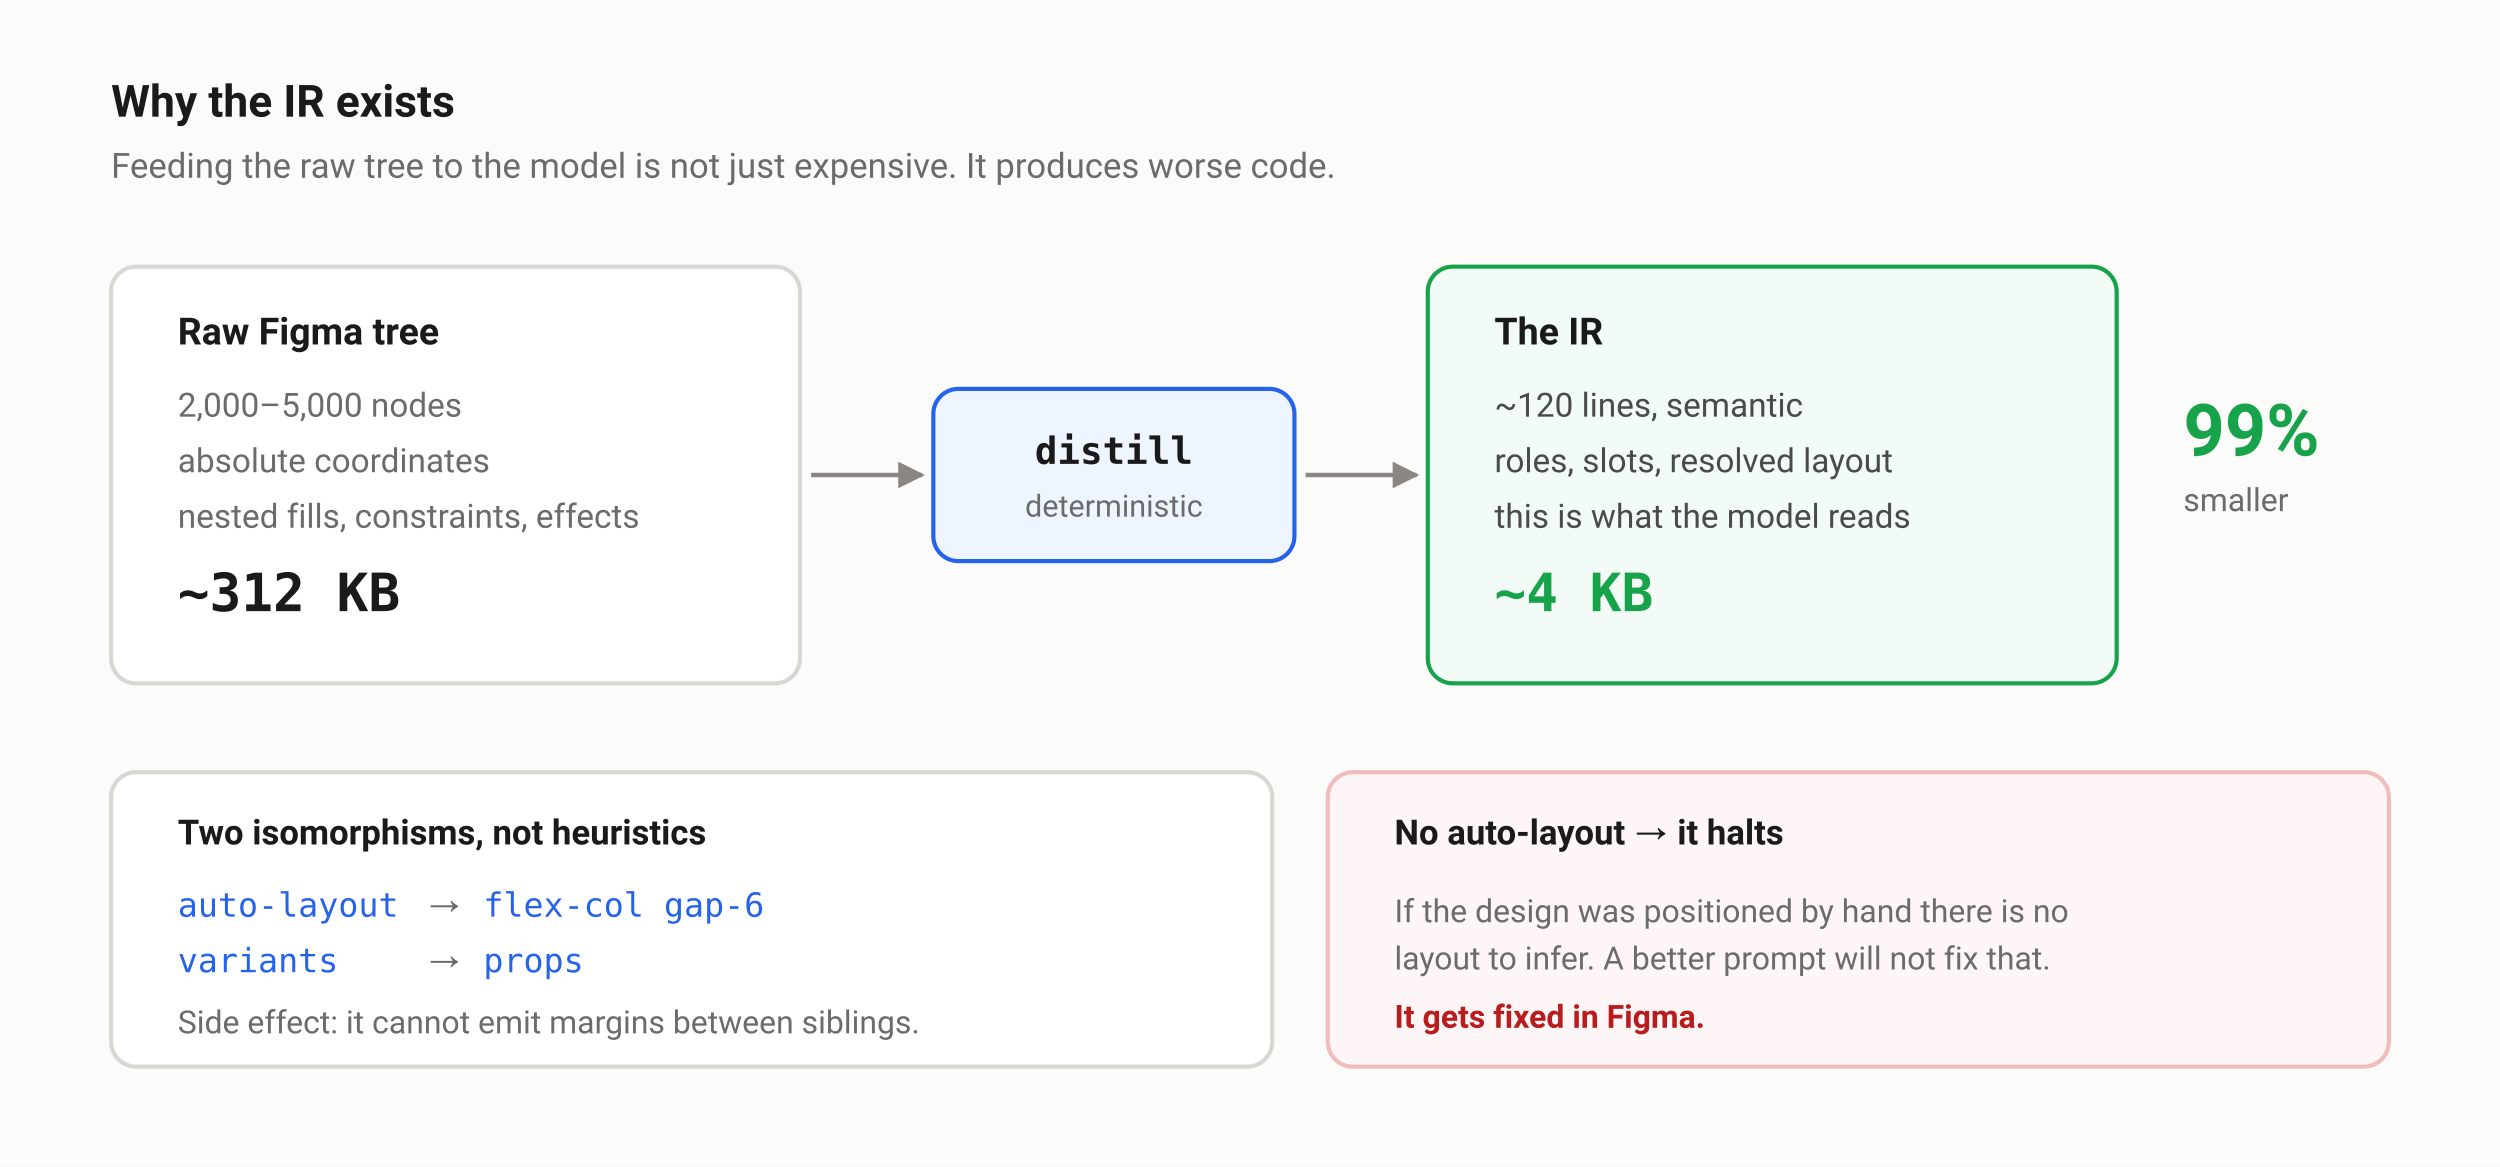
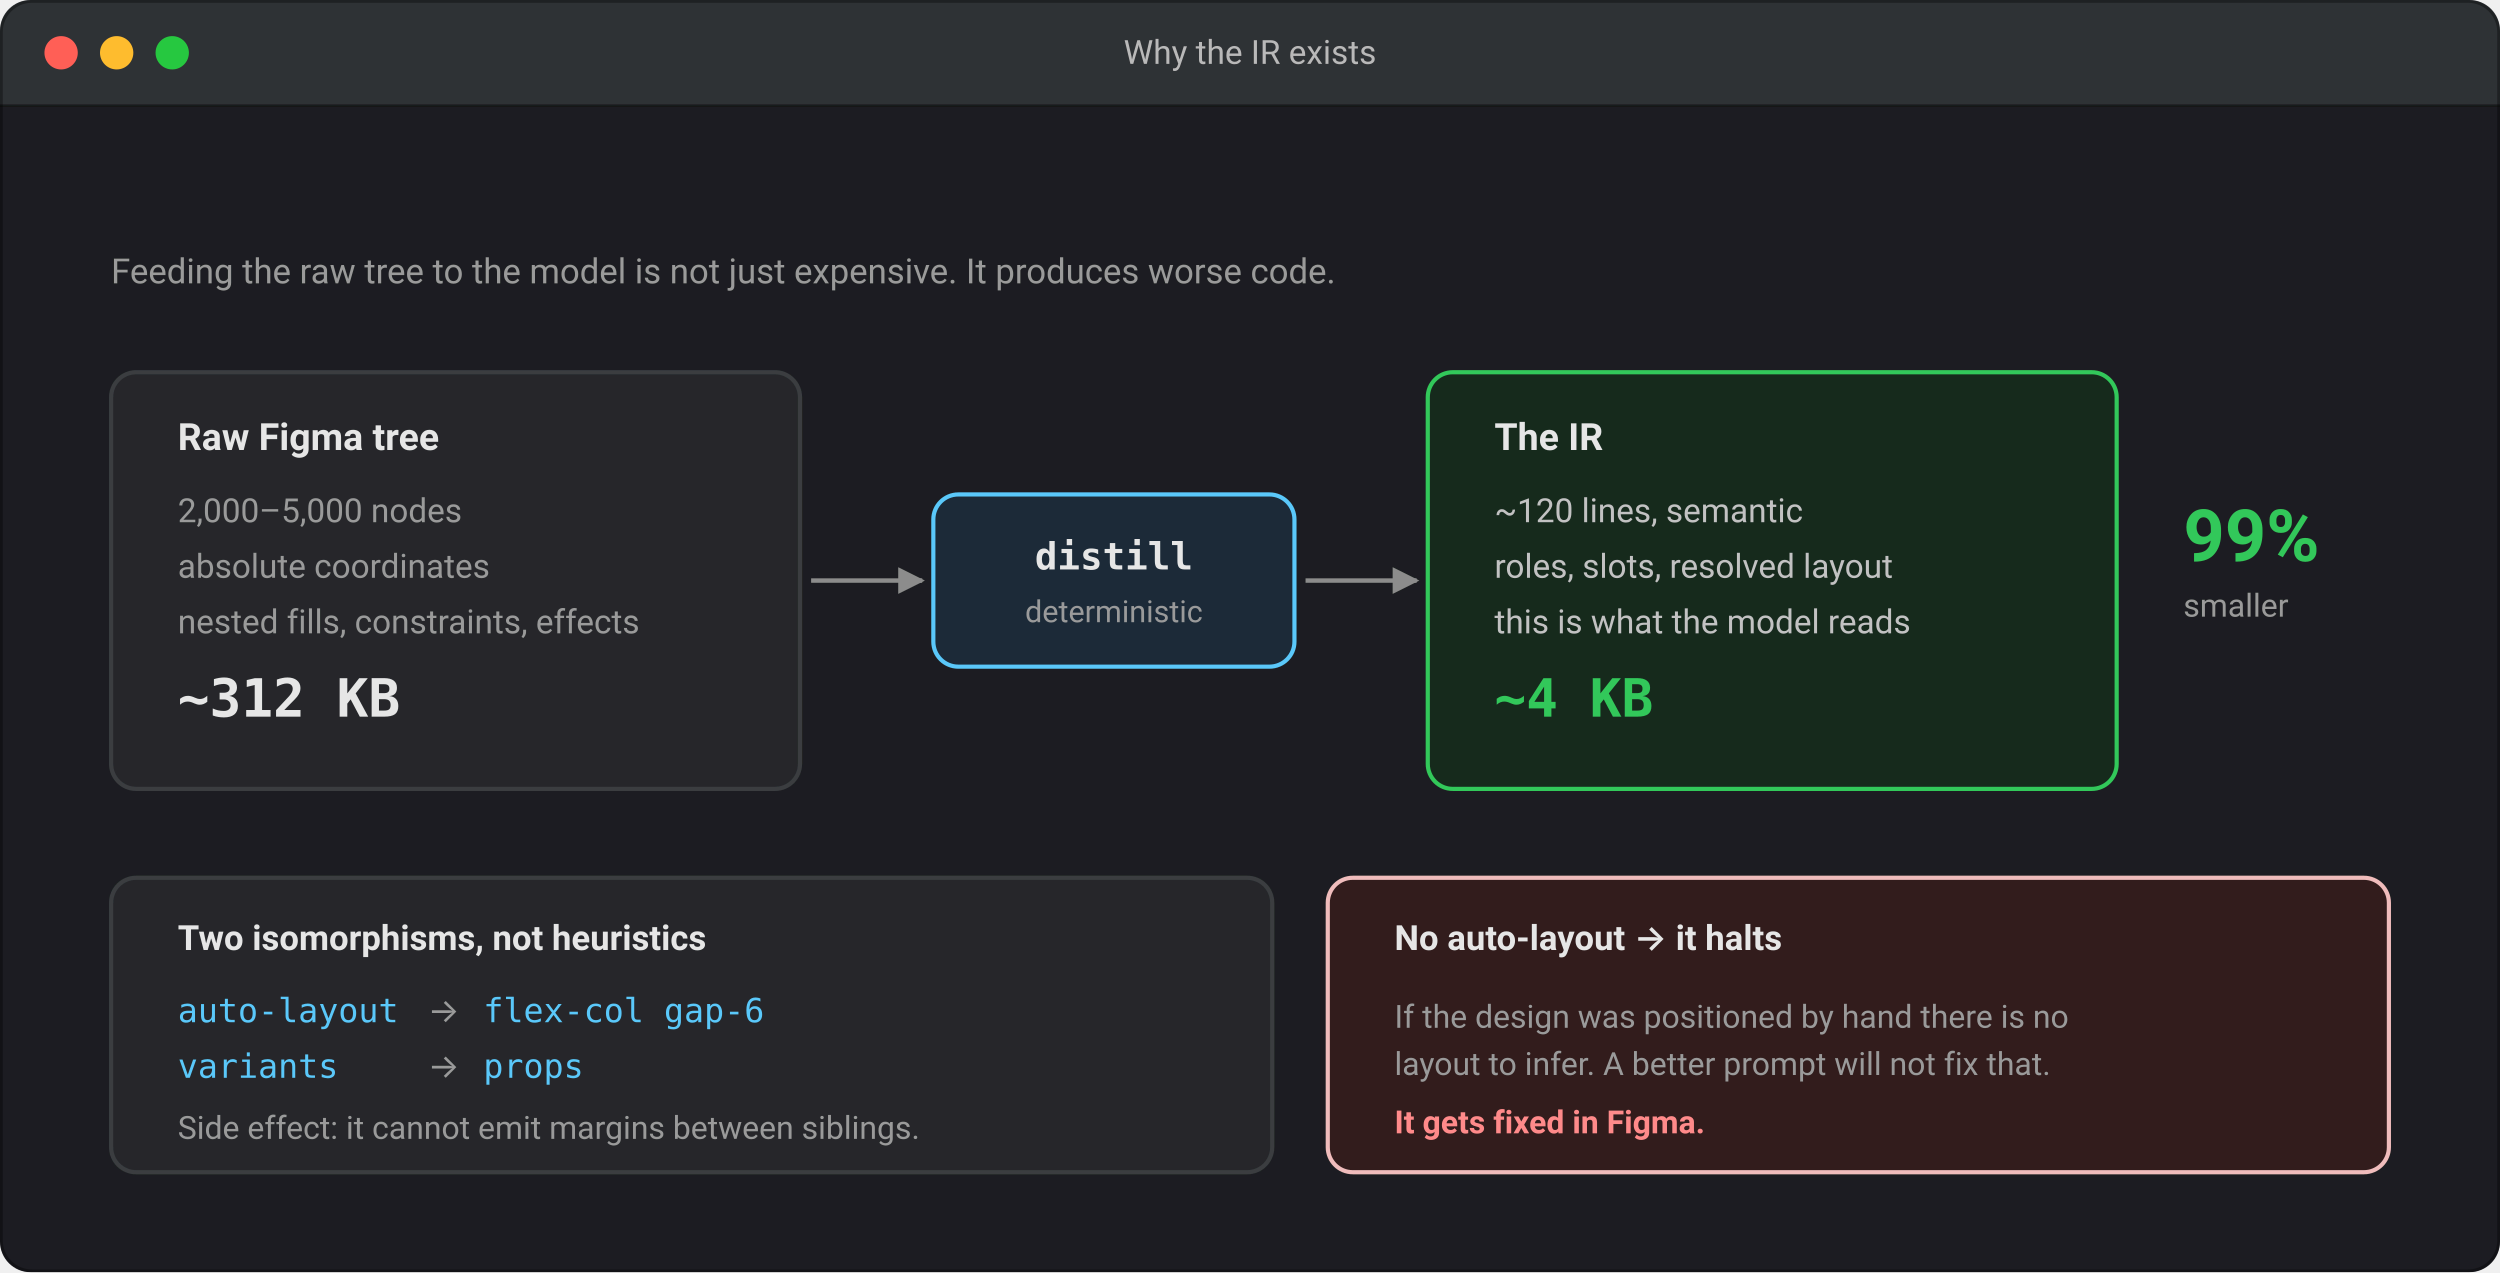
- <svg xmlns="http://www.w3.org/2000/svg" viewBox="0 0 900 420" width="900" height="420" font-family="ui-sans-serif, -apple-system, Segoe UI, Roboto, Helvetica, Arial, sans-serif">
+ <svg xmlns="http://www.w3.org/2000/svg" viewBox="0 0 900 458" width="900" height="458" font-family="ui-sans-serif, -apple-system, BlinkMacSystemFont, Segoe UI, Roboto, sans-serif">
  <defs>
-     <marker id="a" viewBox="0 0 10 10" refX="9" refY="5" markerWidth="6" markerHeight="6" orient="auto-start-reverse">
-       <path d="M0 0 L10 5 L0 10 z" fill="#8a8681" />
-     </marker>
-     <marker id="x" viewBox="0 0 10 10" refX="9" refY="5" markerWidth="6" markerHeight="6" orient="auto-start-reverse">
-       <path d="M0 0 L10 5 L0 10 z" fill="#dc2626" />
-     </marker>
+     <clipPath id="win">
+       <rect x="0" y="0" width="900" height="458" rx="11" />
+     </clipPath>
+     <filter id="shadow" x="-10%" y="-10%" width="120%" height="130%">
+       <feDropShadow dx="0" dy="6" stdDeviation="10" flood-color="#000" flood-opacity=".28" />
+     </filter>
  </defs>
-   <rect width="900" height="420" fill="#fbfbfa" />
-   <text x="40" y="42" font-size="16" font-weight="700" fill="#1a1a1a">Why the IR exists</text>
-   <text x="40" y="64" font-size="12.5" fill="#6b6b6b">Feeding the raw tree to the model is not just expensive. It produces worse code.</text>
-   <rect x="40" y="96" width="248" height="150" rx="9" fill="#ffffff" stroke="#d9d7d2" stroke-width="1.5" />
-   <text x="64" y="124" font-size="13.5" font-weight="600" fill="#1a1a1a">Raw Figma tree</text>
-   <text x="64" y="150" font-size="12" fill="#6b6b6b">2,000–5,000 nodes</text>
-   <text x="64" y="170" font-size="12" fill="#6b6b6b">absolute coordinates</text>
-   <text x="64" y="190" font-size="12" fill="#6b6b6b">nested fills, constraints, effects</text>
-   <text x="64" y="220" font-size="19" font-weight="700" font-family="ui-monospace, SFMono-Regular, Menlo, monospace" fill="#1a1a1a">~312 KB</text>
-   <path d="M292 171 L332 171" stroke="#8a8681" stroke-width="1.6" marker-end="url(#a)" />
-   <rect x="336" y="140" width="130" height="62" rx="9" fill="#eff5ff" stroke="#2563eb" stroke-width="1.5" />
-   <text x="401" y="167" font-size="13.5" font-weight="600" font-family="ui-monospace, SFMono-Regular, Menlo, monospace" fill="#1a1a1a" text-anchor="middle">distill</text>
-   <text x="401" y="186" font-size="11" fill="#6b6b6b" text-anchor="middle">deterministic</text>
-   <path d="M470 171 L510 171" stroke="#8a8681" stroke-width="1.6" marker-end="url(#a)" />
-   <rect x="514" y="96" width="248" height="150" rx="9" fill="#f2fbf5" stroke="#16a34a" stroke-width="1.5" />
-   <text x="538" y="124" font-size="13.5" font-weight="600" fill="#1a1a1a">The IR</text>
-   <text x="538" y="150" font-size="12" fill="#4a4a4a">~120 lines, semantic</text>
-   <text x="538" y="170" font-size="12" fill="#4a4a4a">roles, slots, resolved layout</text>
-   <text x="538" y="190" font-size="12" fill="#4a4a4a">this is what the model reads</text>
-   <text x="538" y="220" font-size="19" font-weight="700" font-family="ui-monospace, SFMono-Regular, Menlo, monospace" fill="#16a34a">~4 KB</text>
-   <text x="786" y="164" font-size="26" font-weight="700" fill="#16a34a">99%</text>
-   <text x="786" y="184" font-size="11.5" fill="#6b6b6b">smaller</text>
-   <rect x="40" y="278" width="418" height="106" rx="9" fill="#ffffff" stroke="#d9d7d2" stroke-width="1.5" />
-   <text x="64" y="304" font-size="12.5" font-weight="600" fill="#1a1a1a">Two isomorphisms, not heuristics</text>
-   <text x="64" y="330" font-size="12" font-family="ui-monospace, SFMono-Regular, Menlo, monospace" fill="#2563eb">auto-layout</text>
-   <text x="154" y="330" font-size="12" fill="#6b6b6b">→</text>
-   <text x="174" y="330" font-size="12" font-family="ui-monospace, SFMono-Regular, Menlo, monospace" fill="#2563eb">flex-col gap-6</text>
-   <text x="64" y="350" font-size="12" font-family="ui-monospace, SFMono-Regular, Menlo, monospace" fill="#2563eb">variants</text>
-   <text x="154" y="350" font-size="12" fill="#6b6b6b">→</text>
-   <text x="174" y="350" font-size="12" font-family="ui-monospace, SFMono-Regular, Menlo, monospace" fill="#2563eb">props</text>
-   <text x="64" y="372" font-size="11.5" fill="#6b6b6b">Side effect: it cannot emit margins between siblings.</text>
-   <rect x="478" y="278" width="382" height="106" rx="9" fill="#fef6f6" stroke="#f0bcbc" stroke-width="1.5" />
-   <text x="502" y="304" font-size="12.5" font-weight="600" fill="#1a1a1a">No auto-layout → it halts</text>
-   <text x="502" y="332" font-size="11.5" fill="#6b6b6b">If the design was positioned by hand there is no</text>
-   <text x="502" y="349" font-size="11.5" fill="#6b6b6b">layout to infer. A better prompt will not fix that.</text>
-   <text x="502" y="370" font-size="11.5" font-weight="600" fill="#b91c1c">It gets fixed in Figma.</text>
+   <g clip-path="url(#win)" filter="url(#shadow)">
+     <rect x="0" y="0" width="900" height="458" fill="#1d1f21" />
+     <rect x="0" y="0" width="900" height="38" fill="#2f3134" />
+     <circle cx="22" cy="19.0" r="6" fill="#ff5f57" />
+     <circle cx="42" cy="19.0" r="6" fill="#febc2e" />
+     <circle cx="62" cy="19.0" r="6" fill="#28c840" />
+     <text x="450.0" y="23.0" font-size="12" fill="#b9b9b9" text-anchor="middle">Why the IR exists</text>
+     <line x1="0" y1="38" x2="900" y2="38" stroke="#000" stroke-opacity=".35" />
+     <g transform="translate(0 38)">
+       <defs>
+         <marker id="a" viewBox="0 0 10 10" refX="9" refY="5" markerWidth="6" markerHeight="6" orient="auto-start-reverse">
+           <path d="M0 0 L10 5 L0 10 z" fill="#8c8c8c" />
+         </marker>
+         <marker id="x" viewBox="0 0 10 10" refX="9" refY="5" markerWidth="6" markerHeight="6" orient="auto-start-reverse">
+           <path d="M0 0 L10 5 L0 10 z" fill="#ff6b6b" />
+         </marker>
+       </defs>
+       <text x="40" y="64" font-size="12.5" fill="#9a9a9a">Feeding the raw tree to the model is not just expensive. It produces worse code.</text>
+       <rect x="40" y="96" width="248" height="150" rx="9" fill="#26282b" stroke="#3a3d41" stroke-width="1.5" />
+       <text x="64" y="124" font-size="13.5" font-weight="600" fill="#e6e6e6">Raw Figma tree</text>
+       <text x="64" y="150" font-size="12" fill="#9a9a9a">2,000–5,000 nodes</text>
+       <text x="64" y="170" font-size="12" fill="#9a9a9a">absolute coordinates</text>
+       <text x="64" y="190" font-size="12" fill="#9a9a9a">nested fills, constraints, effects</text>
+       <text x="64" y="220" font-size="19" font-weight="700" font-family="ui-monospace, SFMono-Regular, Menlo, monospace" fill="#e6e6e6">~312 KB</text>
+       <path d="M292 171 L332 171" stroke="#8c8c8c" stroke-width="1.6" marker-end="url(#a)" />
+       <rect x="336" y="140" width="130" height="62" rx="9" fill="#1b2a38" stroke="#5ac8fa" stroke-width="1.5" />
+       <text x="401" y="167" font-size="13.5" font-weight="600" font-family="ui-monospace, SFMono-Regular, Menlo, monospace" fill="#e6e6e6" text-anchor="middle">distill</text>
+       <text x="401" y="186" font-size="11" fill="#9a9a9a" text-anchor="middle">deterministic</text>
+       <path d="M470 171 L510 171" stroke="#8c8c8c" stroke-width="1.6" marker-end="url(#a)" />
+       <rect x="514" y="96" width="248" height="150" rx="9" fill="#172a1e" stroke="#33c85a" stroke-width="1.5" />
+       <text x="538" y="124" font-size="13.5" font-weight="600" fill="#e6e6e6">The IR</text>
+       <text x="538" y="150" font-size="12" fill="#c2c2c2">~120 lines, semantic</text>
+       <text x="538" y="170" font-size="12" fill="#c2c2c2">roles, slots, resolved layout</text>
+       <text x="538" y="190" font-size="12" fill="#c2c2c2">this is what the model reads</text>
+       <text x="538" y="220" font-size="19" font-weight="700" font-family="ui-monospace, SFMono-Regular, Menlo, monospace" fill="#33c85a">~4 KB</text>
+       <text x="786" y="164" font-size="26" font-weight="700" fill="#33c85a">99%</text>
+       <text x="786" y="184" font-size="11.5" fill="#9a9a9a">smaller</text>
+       <rect x="40" y="278" width="418" height="106" rx="9" fill="#26282b" stroke="#3a3d41" stroke-width="1.5" />
+       <text x="64" y="304" font-size="12.5" font-weight="600" fill="#e6e6e6">Two isomorphisms, not heuristics</text>
+       <text x="64" y="330" font-size="12" font-family="ui-monospace, SFMono-Regular, Menlo, monospace" fill="#5ac8fa">auto-layout</text>
+       <text x="154" y="330" font-size="12" fill="#9a9a9a">→</text>
+       <text x="174" y="330" font-size="12" font-family="ui-monospace, SFMono-Regular, Menlo, monospace" fill="#5ac8fa">flex-col gap-6</text>
+       <text x="64" y="350" font-size="12" font-family="ui-monospace, SFMono-Regular, Menlo, monospace" fill="#5ac8fa">variants</text>
+       <text x="154" y="350" font-size="12" fill="#9a9a9a">→</text>
+       <text x="174" y="350" font-size="12" font-family="ui-monospace, SFMono-Regular, Menlo, monospace" fill="#5ac8fa">props</text>
+       <text x="64" y="372" font-size="11.5" fill="#9a9a9a">Side effect: it cannot emit margins between siblings.</text>
+       <rect x="478" y="278" width="382" height="106" rx="9" fill="#301c1c" stroke="#f0bcbc" stroke-width="1.5" />
+       <text x="502" y="304" font-size="12.5" font-weight="600" fill="#e6e6e6">No auto-layout → it halts</text>
+       <text x="502" y="332" font-size="11.5" fill="#9a9a9a">If the design was positioned by hand there is no</text>
+       <text x="502" y="349" font-size="11.5" fill="#9a9a9a">layout to infer. A better prompt will not fix that.</text>
+       <text x="502" y="370" font-size="11.5" font-weight="600" fill="#ff8a8a">It gets fixed in Figma.</text>
+     </g>
+   </g>
+   <rect x=".5" y=".5" width="899" height="457" rx="11" fill="none" stroke="#000" stroke-opacity=".35" />
</svg>
